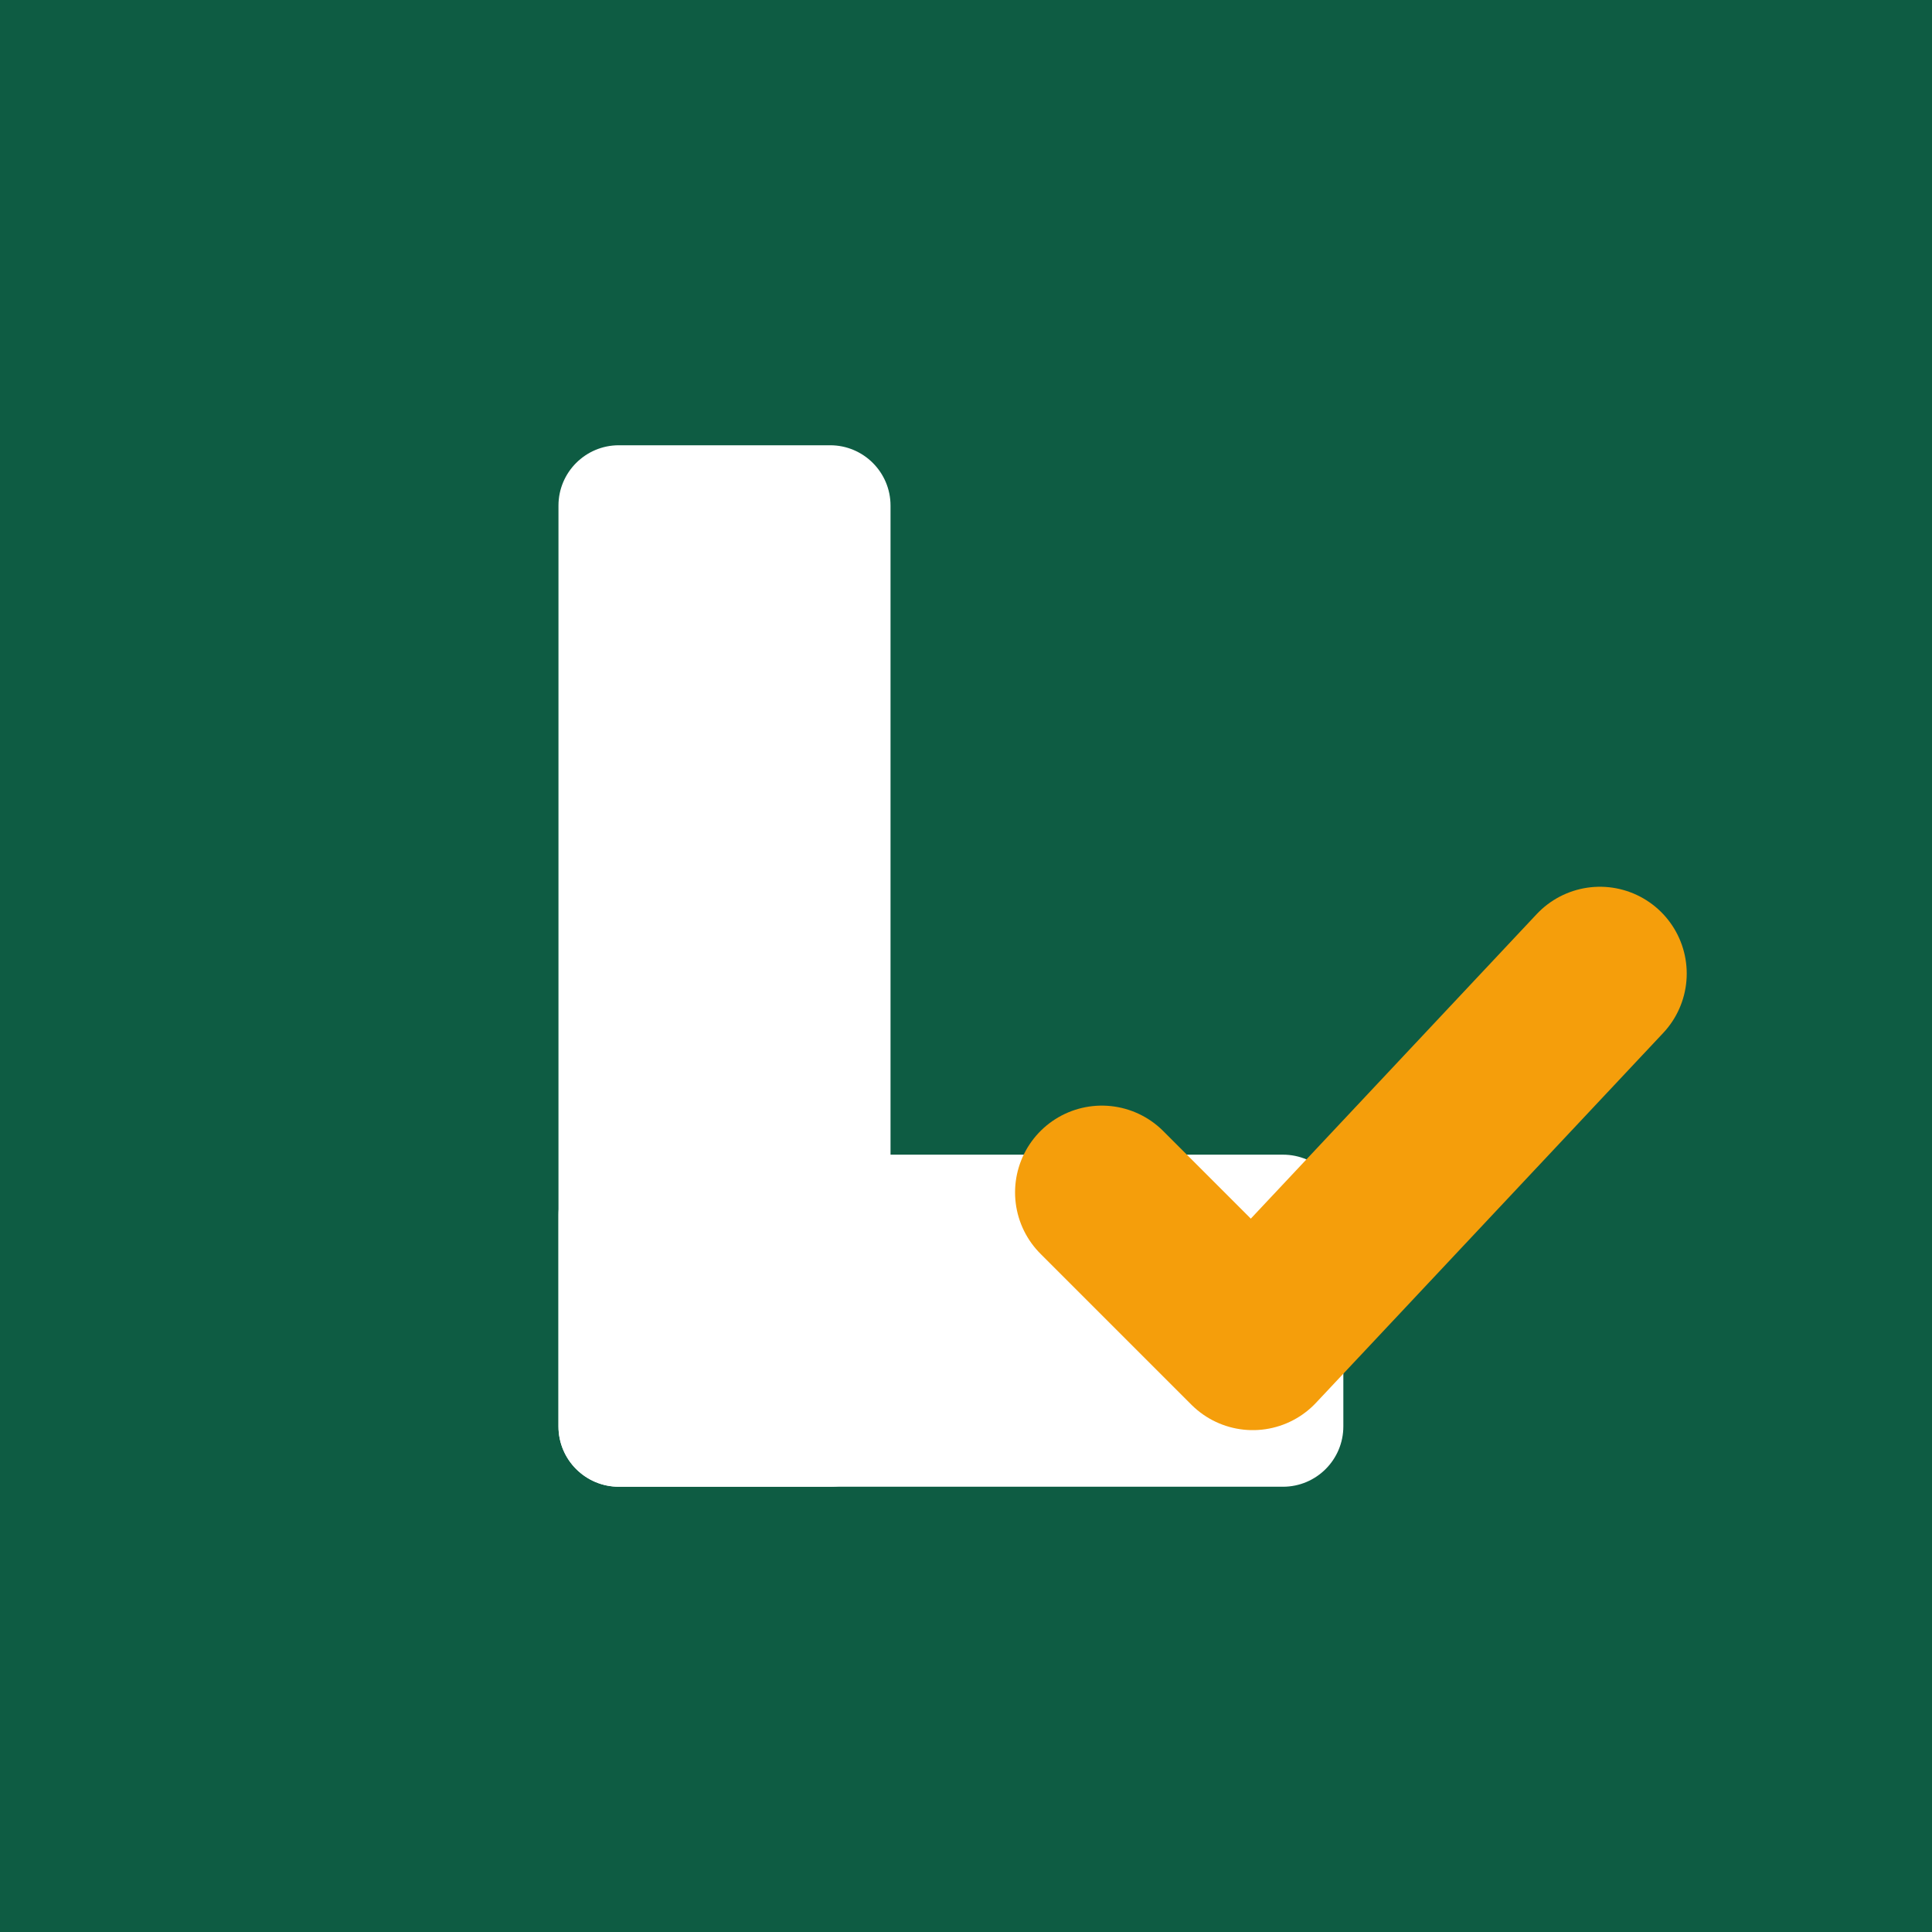
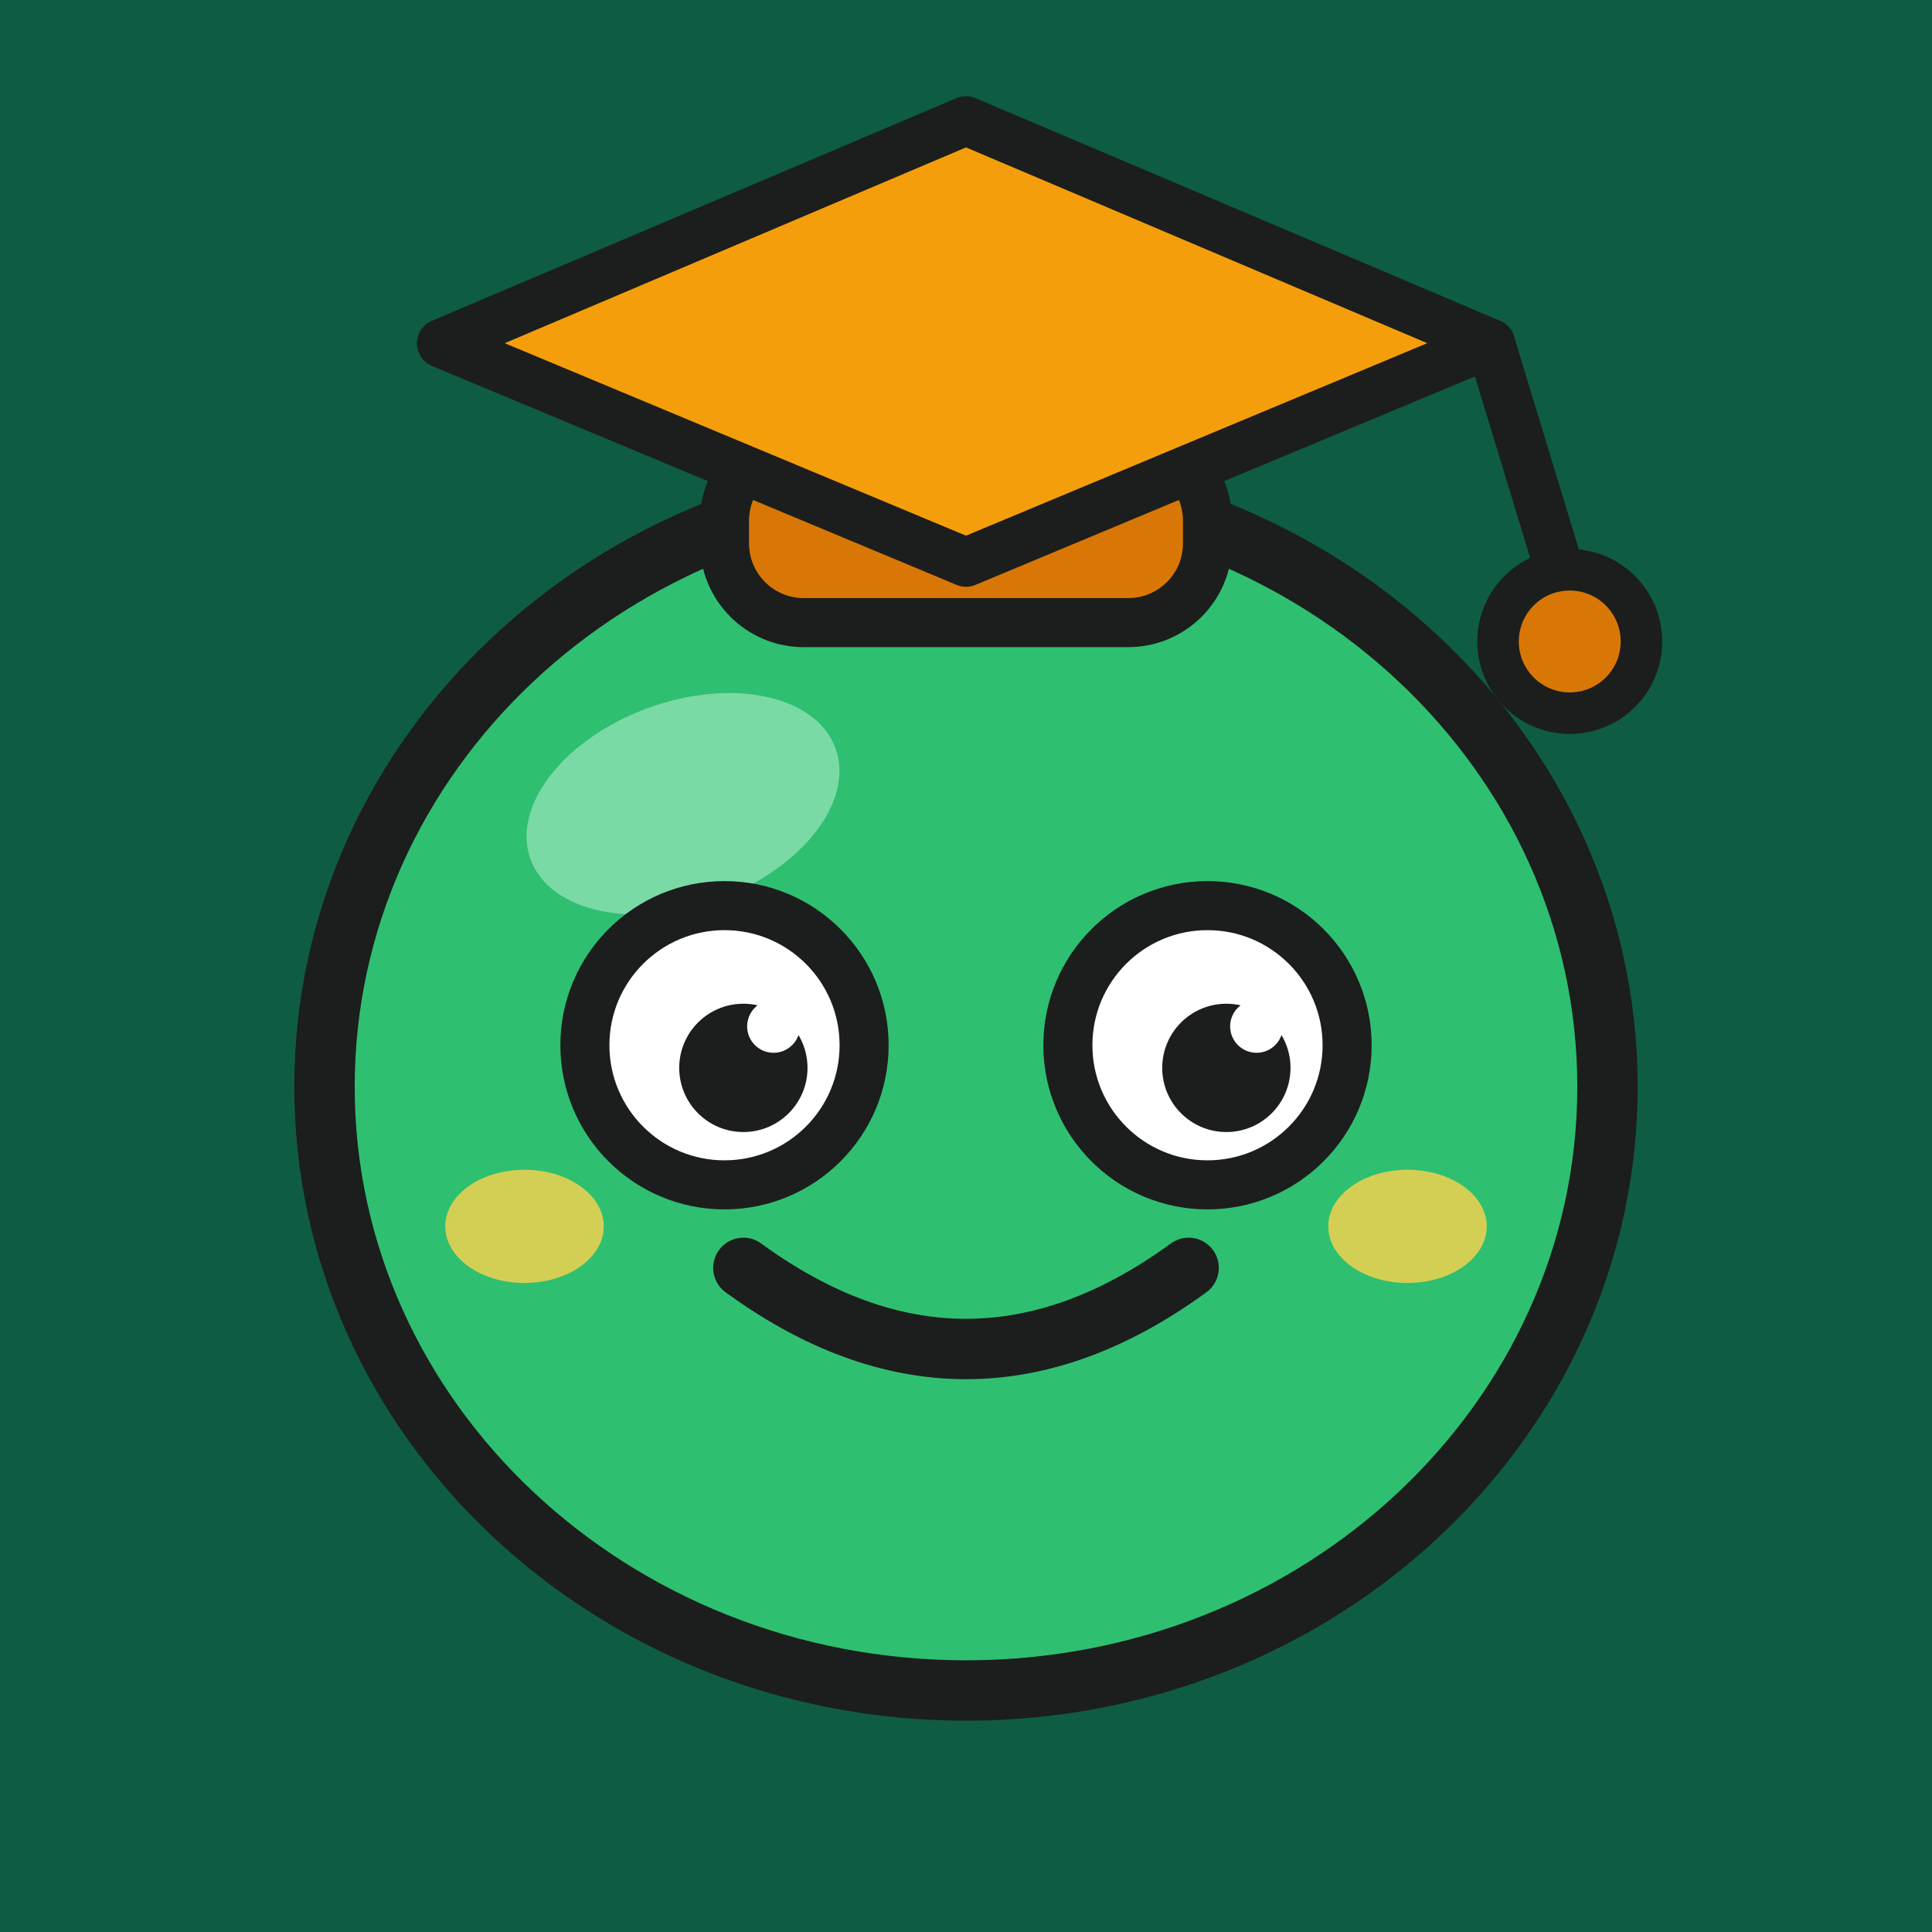
<svg xmlns="http://www.w3.org/2000/svg" viewBox="0 0 512 512">
  <rect width="512" height="512" fill="#0E5C43" />
-   <g fill="#FFFFFF">
-     <rect x="148" y="118" width="88" height="276" rx="16" />
-     <rect x="148" y="306" width="208" height="88" rx="16" />
-   </g>
-   <path d="M292 316 L332 356 L424 258" fill="none" stroke="#F59E0B" stroke-width="46" stroke-linecap="round" stroke-linejoin="round" />
+   <ellipse cx="256" cy="288" rx="170" ry="160" fill="#2FBF71" stroke="#1B1E1C" stroke-width="16" />
+   <ellipse cx="181" cy="213" rx="43" ry="27" fill="#B8F1D1" opacity="0.55" transform="rotate(-20 181 213)" />
+   <rect x="192" y="117" width="128" height="48" rx="21" fill="#D97706" stroke="#1B1E1C" stroke-width="13" />
+   <polygon points="256,32 395,91 256,149 117,91" fill="#F59E0B" stroke="#1B1E1C" stroke-width="13" stroke-linejoin="round" />
+   <path d="M395 91 L416 160" stroke="#1B1E1C" stroke-width="13" stroke-linecap="round" />
+   <circle cx="416" cy="170" r="19" fill="#D97706" stroke="#1B1E1C" stroke-width="11" />
+   <ellipse cx="139" cy="325" rx="21" ry="15" fill="#FCD34D" opacity="0.8" />
+   <ellipse cx="373" cy="325" rx="21" ry="15" fill="#FCD34D" opacity="0.8" />
+   <circle cx="192" cy="277" r="37" fill="#FFFFFF" stroke="#1B1E1C" stroke-width="13" />
+   <circle cx="320" cy="277" r="37" fill="#FFFFFF" stroke="#1B1E1C" stroke-width="13" />
+   <circle cx="197" cy="283" r="17" fill="#1B1E1C" />
+   <circle cx="325" cy="283" r="17" fill="#1B1E1C" />
+   <circle cx="205" cy="272" r="7" fill="#FFFFFF" />
+   <circle cx="333" cy="272" r="7" fill="#FFFFFF" />
+   <path d="M197 336 Q256 379 315 336" fill="none" stroke="#1B1E1C" stroke-width="16" stroke-linecap="round" />
</svg>
